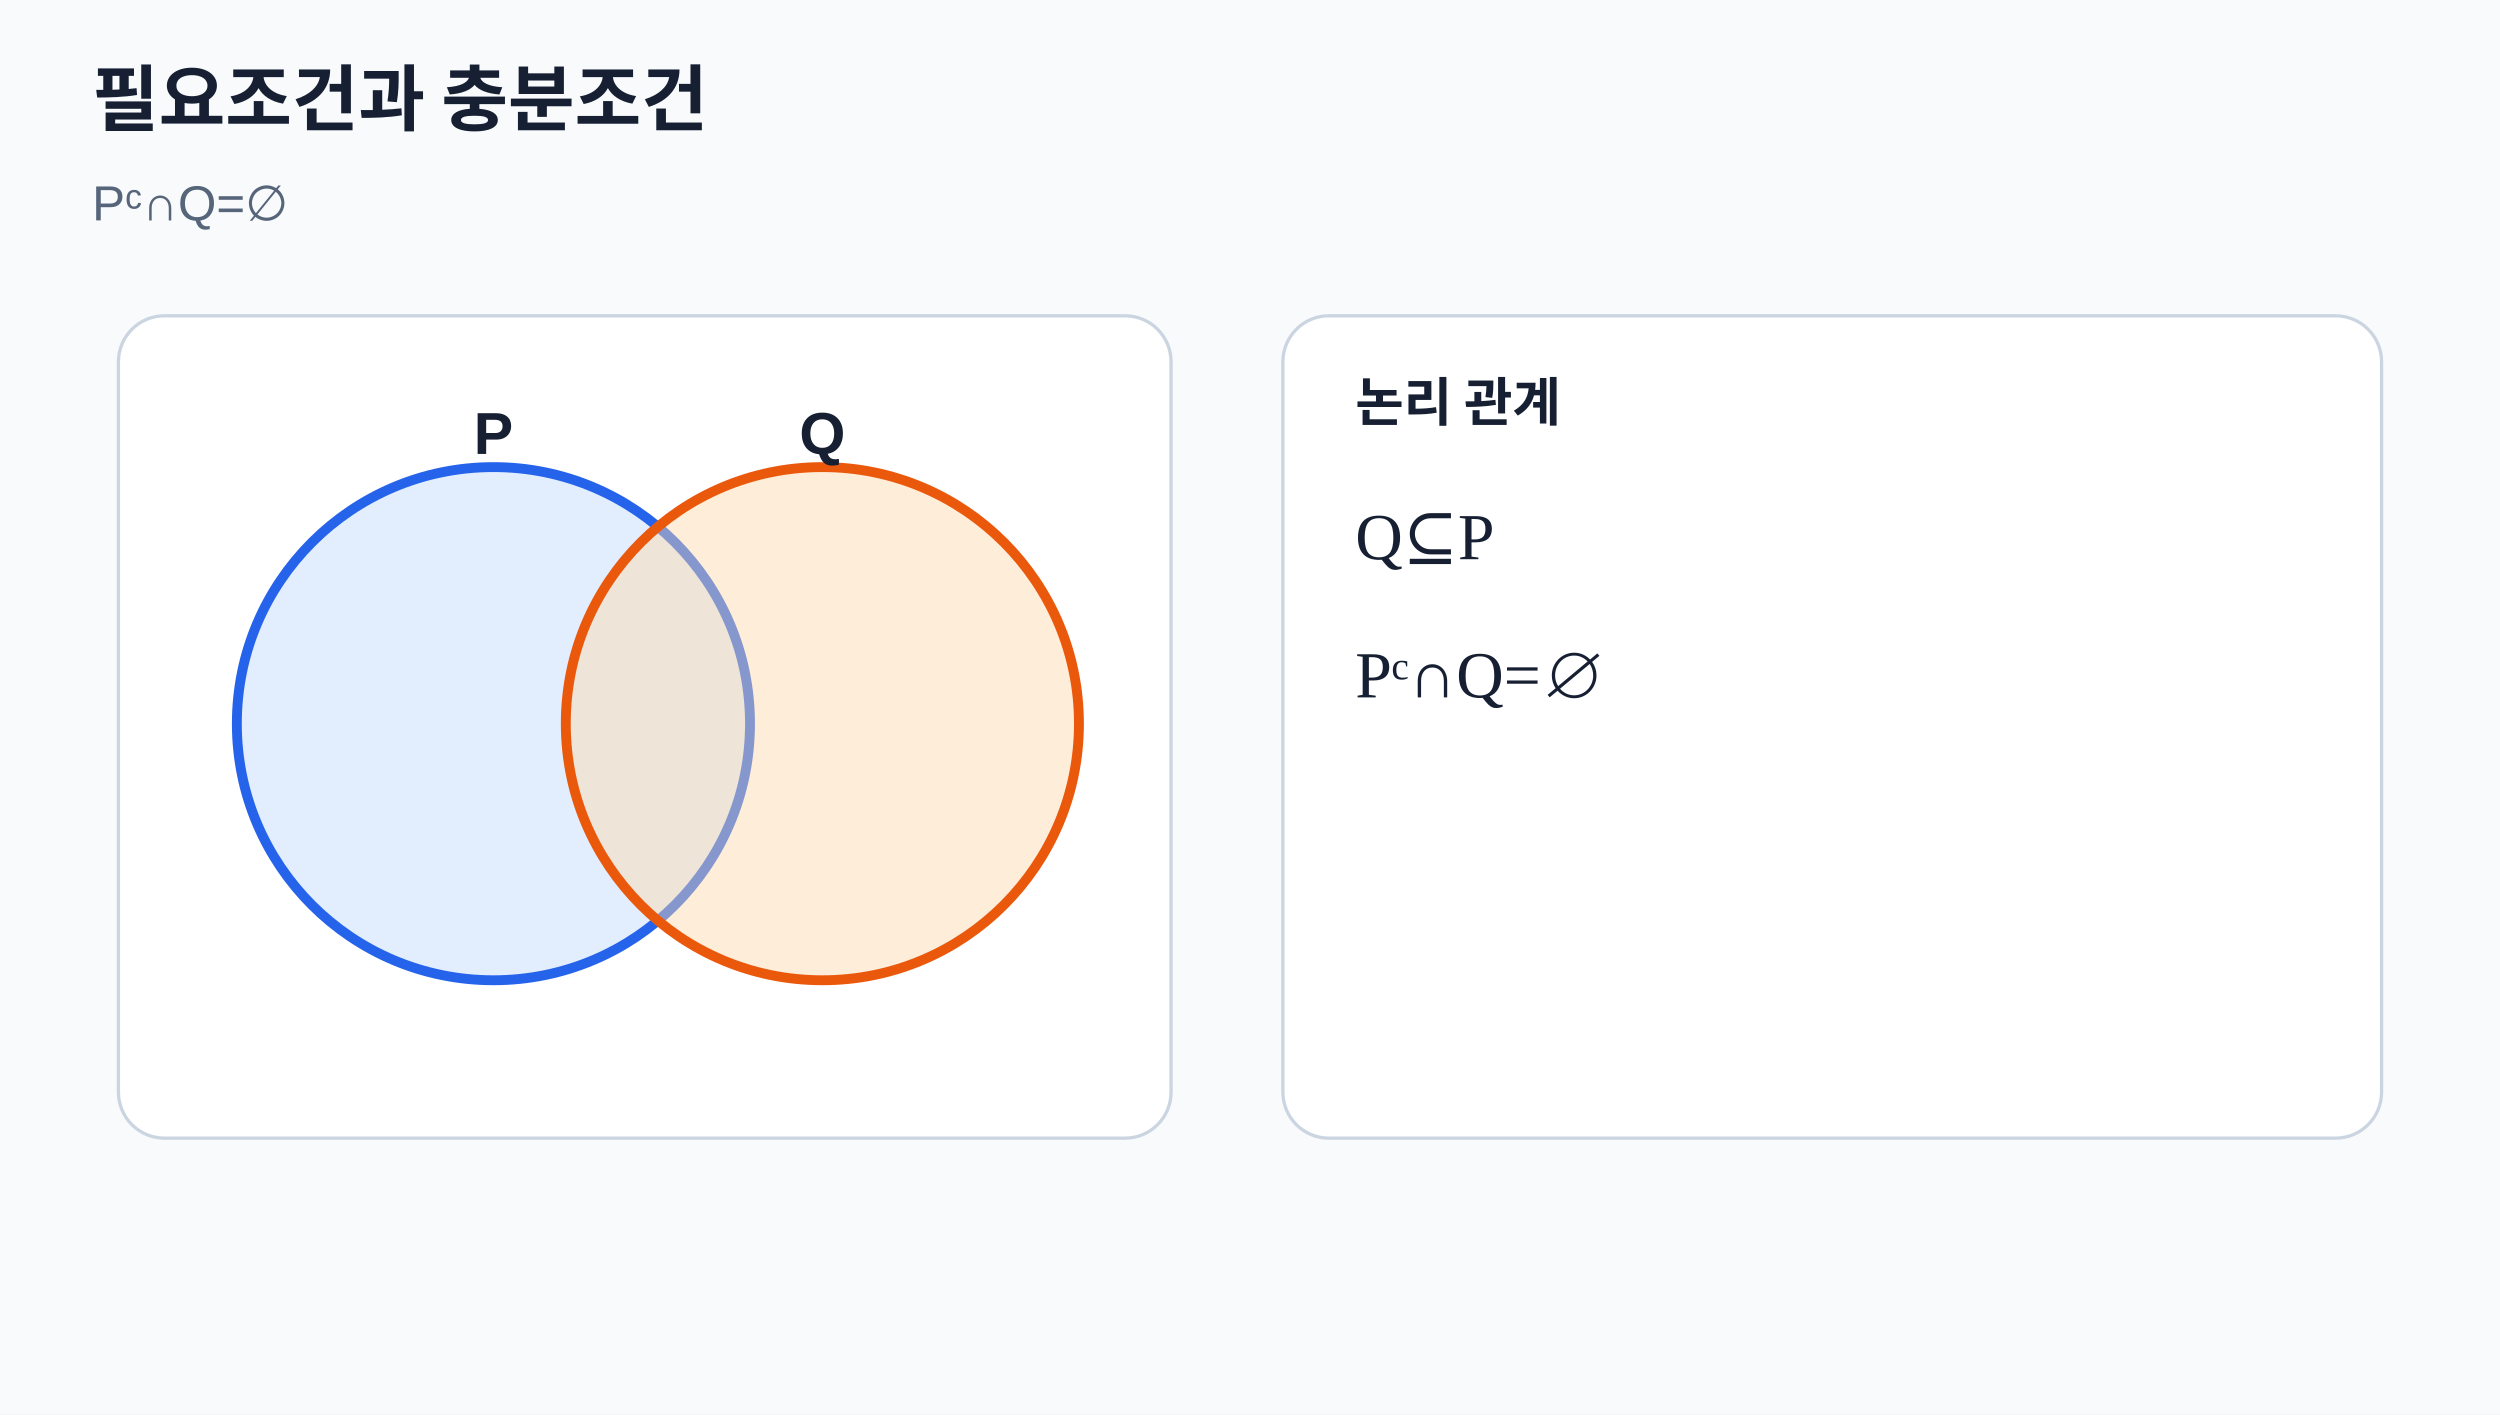
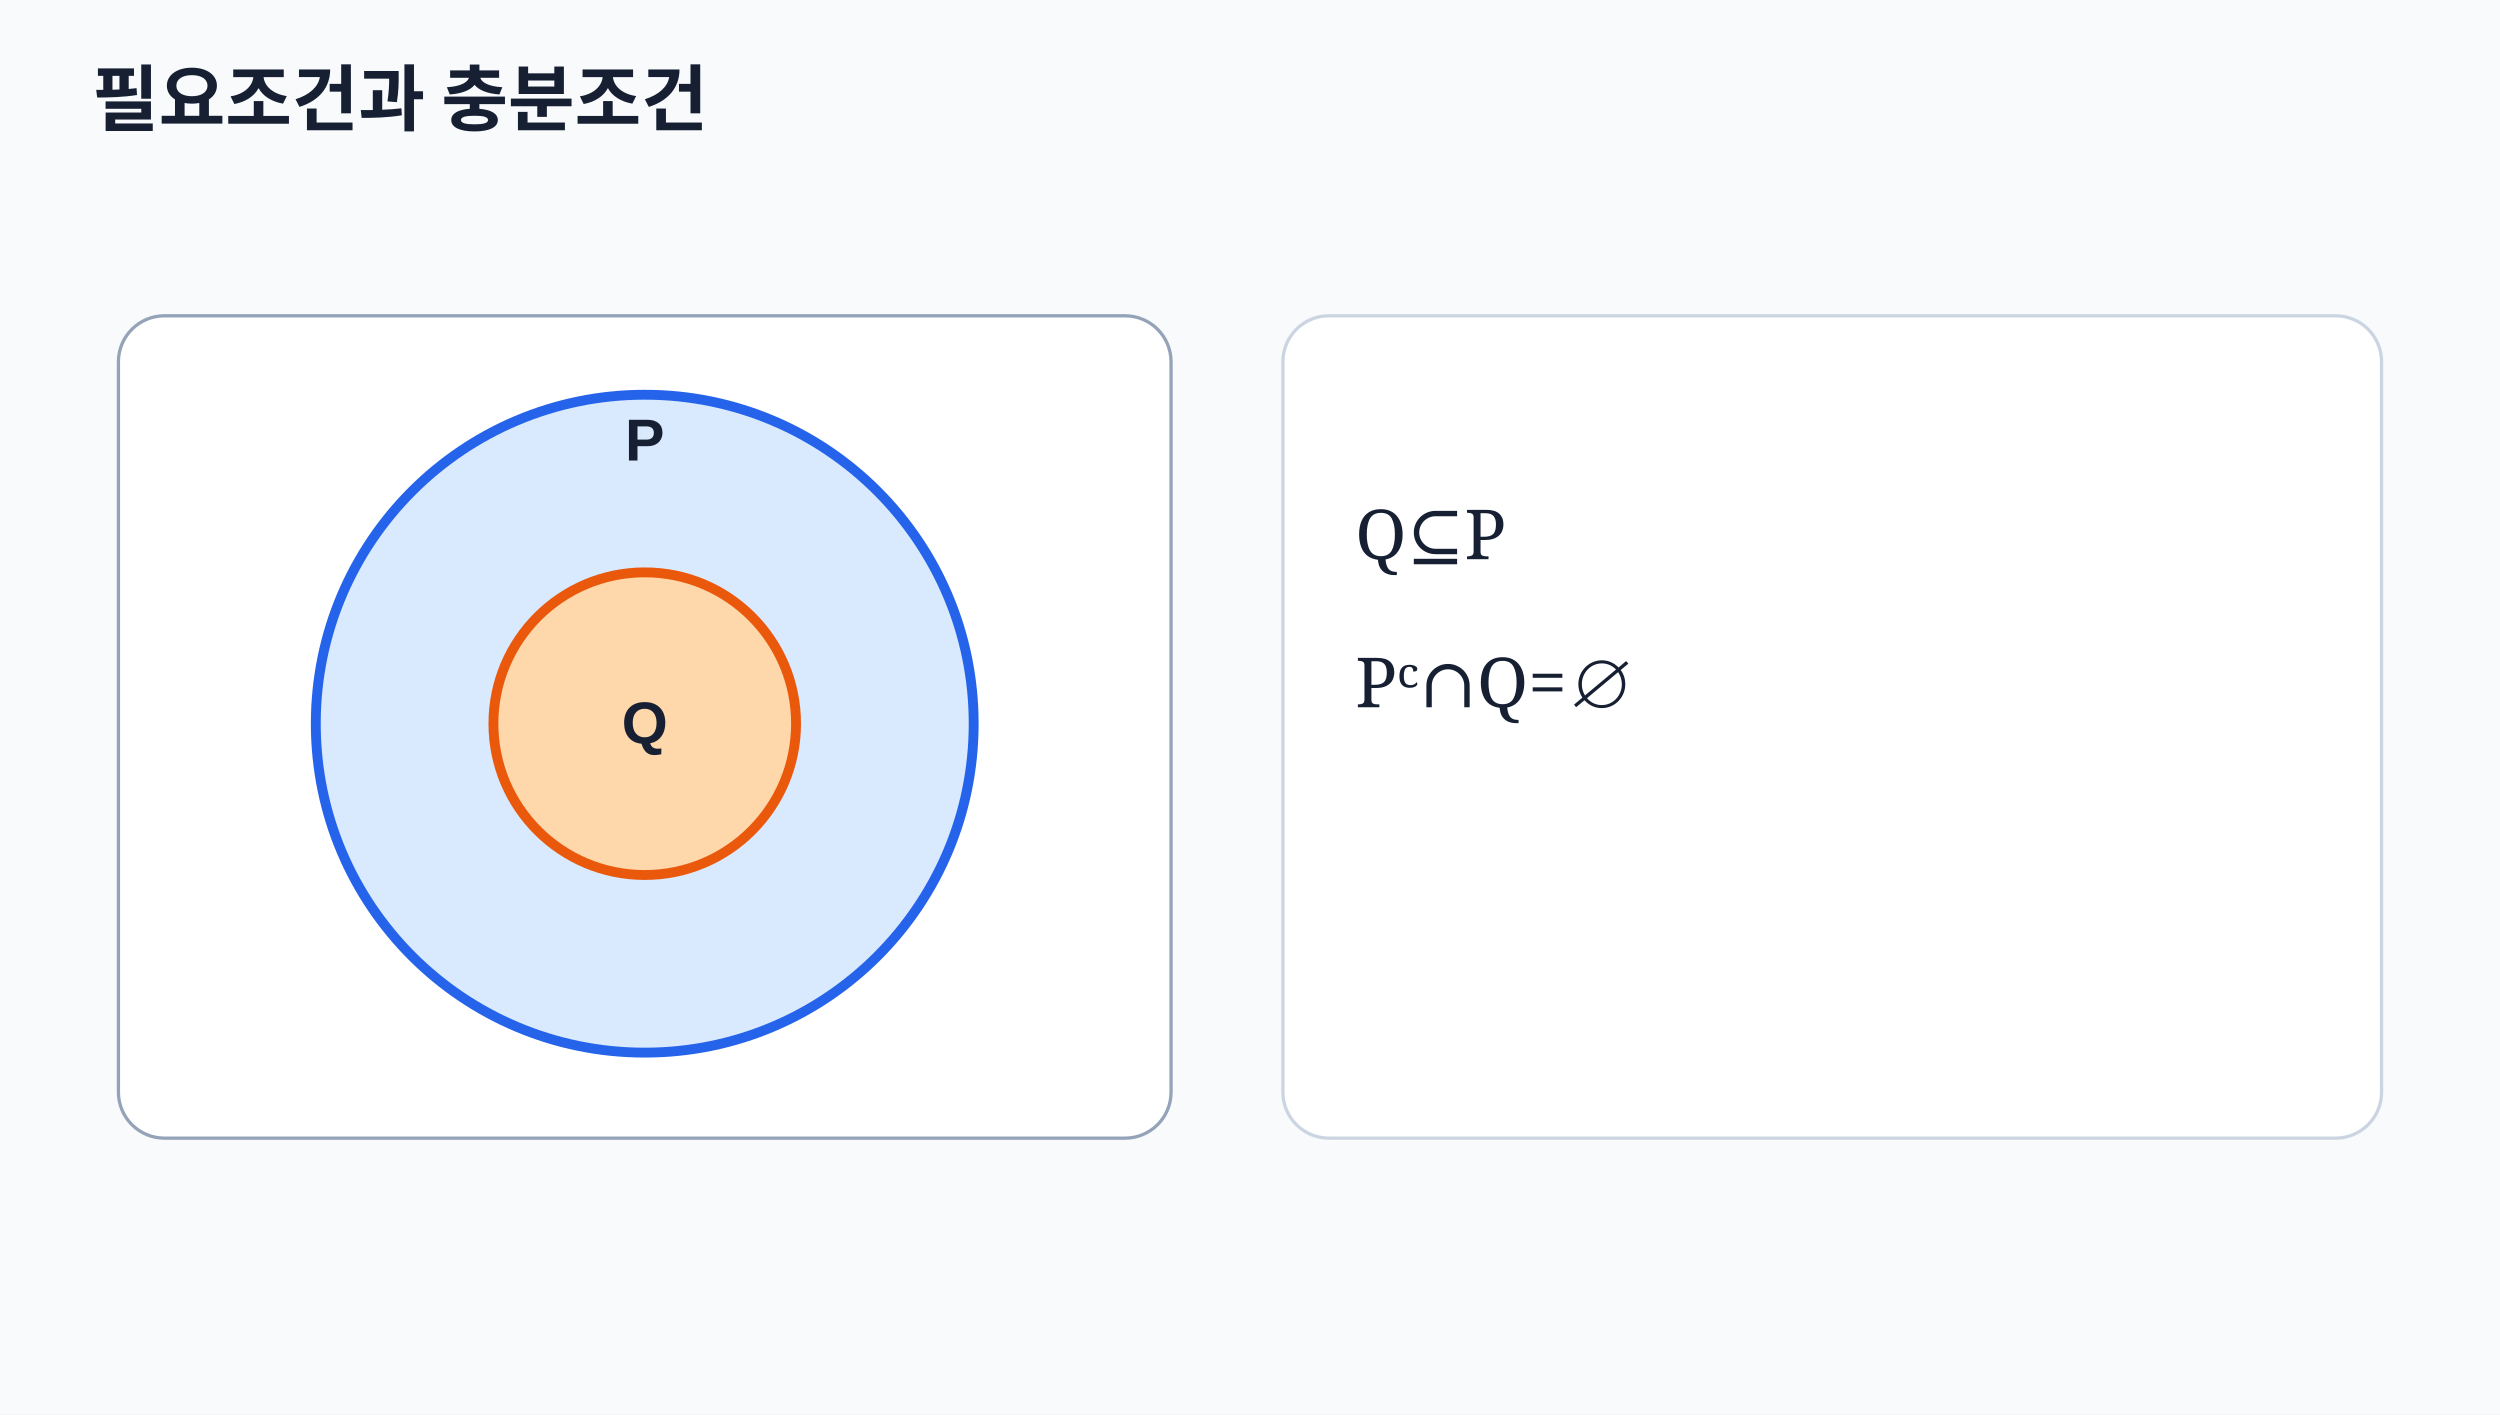
- <svg xmlns="http://www.w3.org/2000/svg" viewBox="0 0 760 430" width="760" height="430" role="img" aria-labelledby="title desc">
-   <style>text{font-family:"Noto Sans KR","Malgun Gothic",Arial,sans-serif;fill:#172033}.muted{fill:#56657a}.math{font-family:Georgia,"Times New Roman",serif}</style>
+ <svg xmlns="http://www.w3.org/2000/svg" viewBox="0 0 760 430" role="img" aria-labelledby="title desc">
+   <style>text{font-family:"Noto Sans KR","Malgun Gothic",Arial,sans-serif;fill:#172033}.math{font-family:Georgia,serif}</style>
  <rect width="760" height="430" fill="#f8fafc" />
  <text x="28" y="38" font-size="22" font-weight="700">필요조건과 충분조건</text>
-   <text x="28" y="67" class="muted" font-size="15">Pᶜ∩Q=∅</text>
-   <rect x="36" y="96" width="320" height="250" rx="14" fill="#fff" stroke="#cbd5e1" />
-   <circle cx="150" cy="220" r="78" fill="#bfdbfe" fill-opacity=".45" stroke="#2563eb" stroke-width="3" />
-   <text x="150" y="138" text-anchor="middle" font-size="18" font-weight="700">P</text>
-   <circle cx="250" cy="220" r="78" fill="#fed7aa" fill-opacity=".45" stroke="#ea580c" stroke-width="3" />
-   <text x="250" y="138" text-anchor="middle" font-size="18" font-weight="700">Q</text>
+   <rect x="36" y="96" width="320" height="250" rx="14" fill="#fff" stroke="#94a3b8" />
+   <circle cx="196" cy="220" r="100" fill="#bfdbfe" fill-opacity=".6" stroke="#2563eb" stroke-width="3" />
+   <text x="196" y="140" text-anchor="middle" font-size="18" font-weight="700">P</text>
+   <circle cx="196" cy="220" r="46" fill="#fed7aa" stroke="#ea580c" stroke-width="3" />
+   <text x="196" y="226" text-anchor="middle" font-size="18" font-weight="700">Q</text>
  <rect x="390" y="96" width="334" height="250" rx="14" fill="#fff" stroke="#cbd5e1" />
-   <text x="412" y="128" font-size="16" font-weight="700">논리 관계</text>
-   <text x="412" y="170" class="math" font-size="20">Q⊆P</text>
-   <text x="412" y="212" class="math" font-size="20">Pᶜ∩Q=∅</text>
+   <text x="412" y="170" class="math" font-size="21">Q⊆P</text>
+   <text x="412" y="215" class="math" font-size="21">Pᶜ∩Q=∅</text>
</svg>
